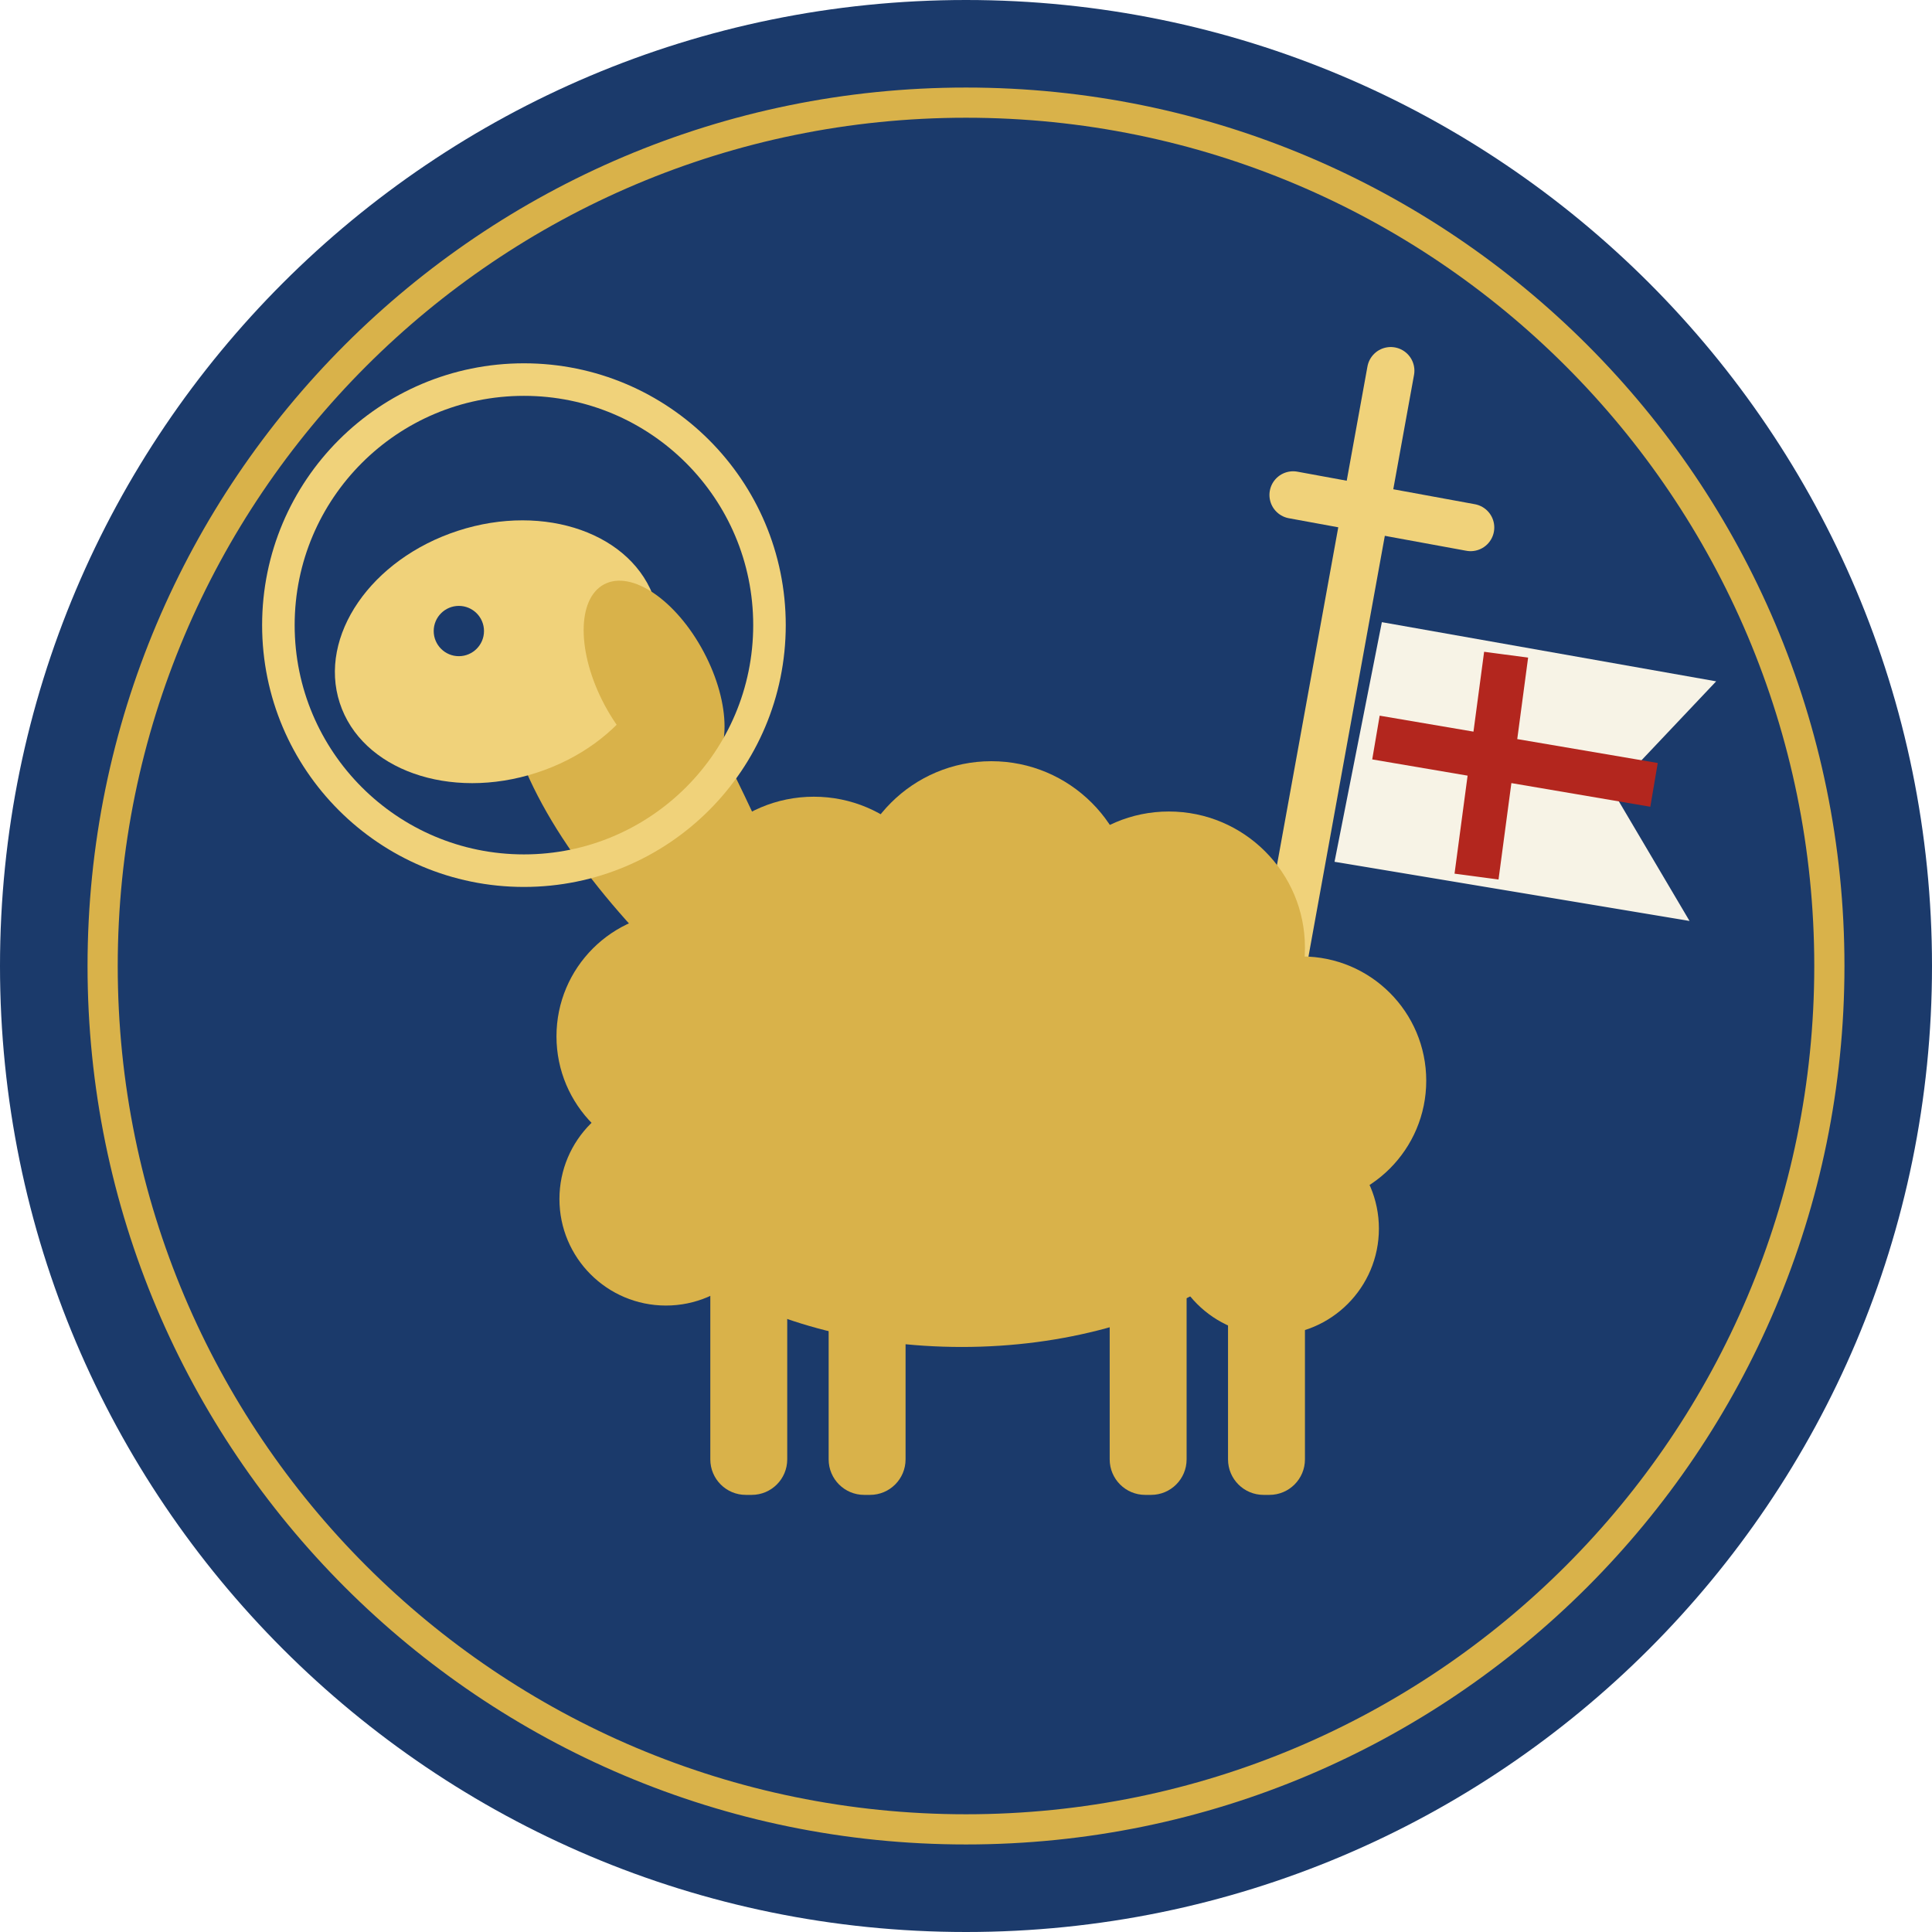
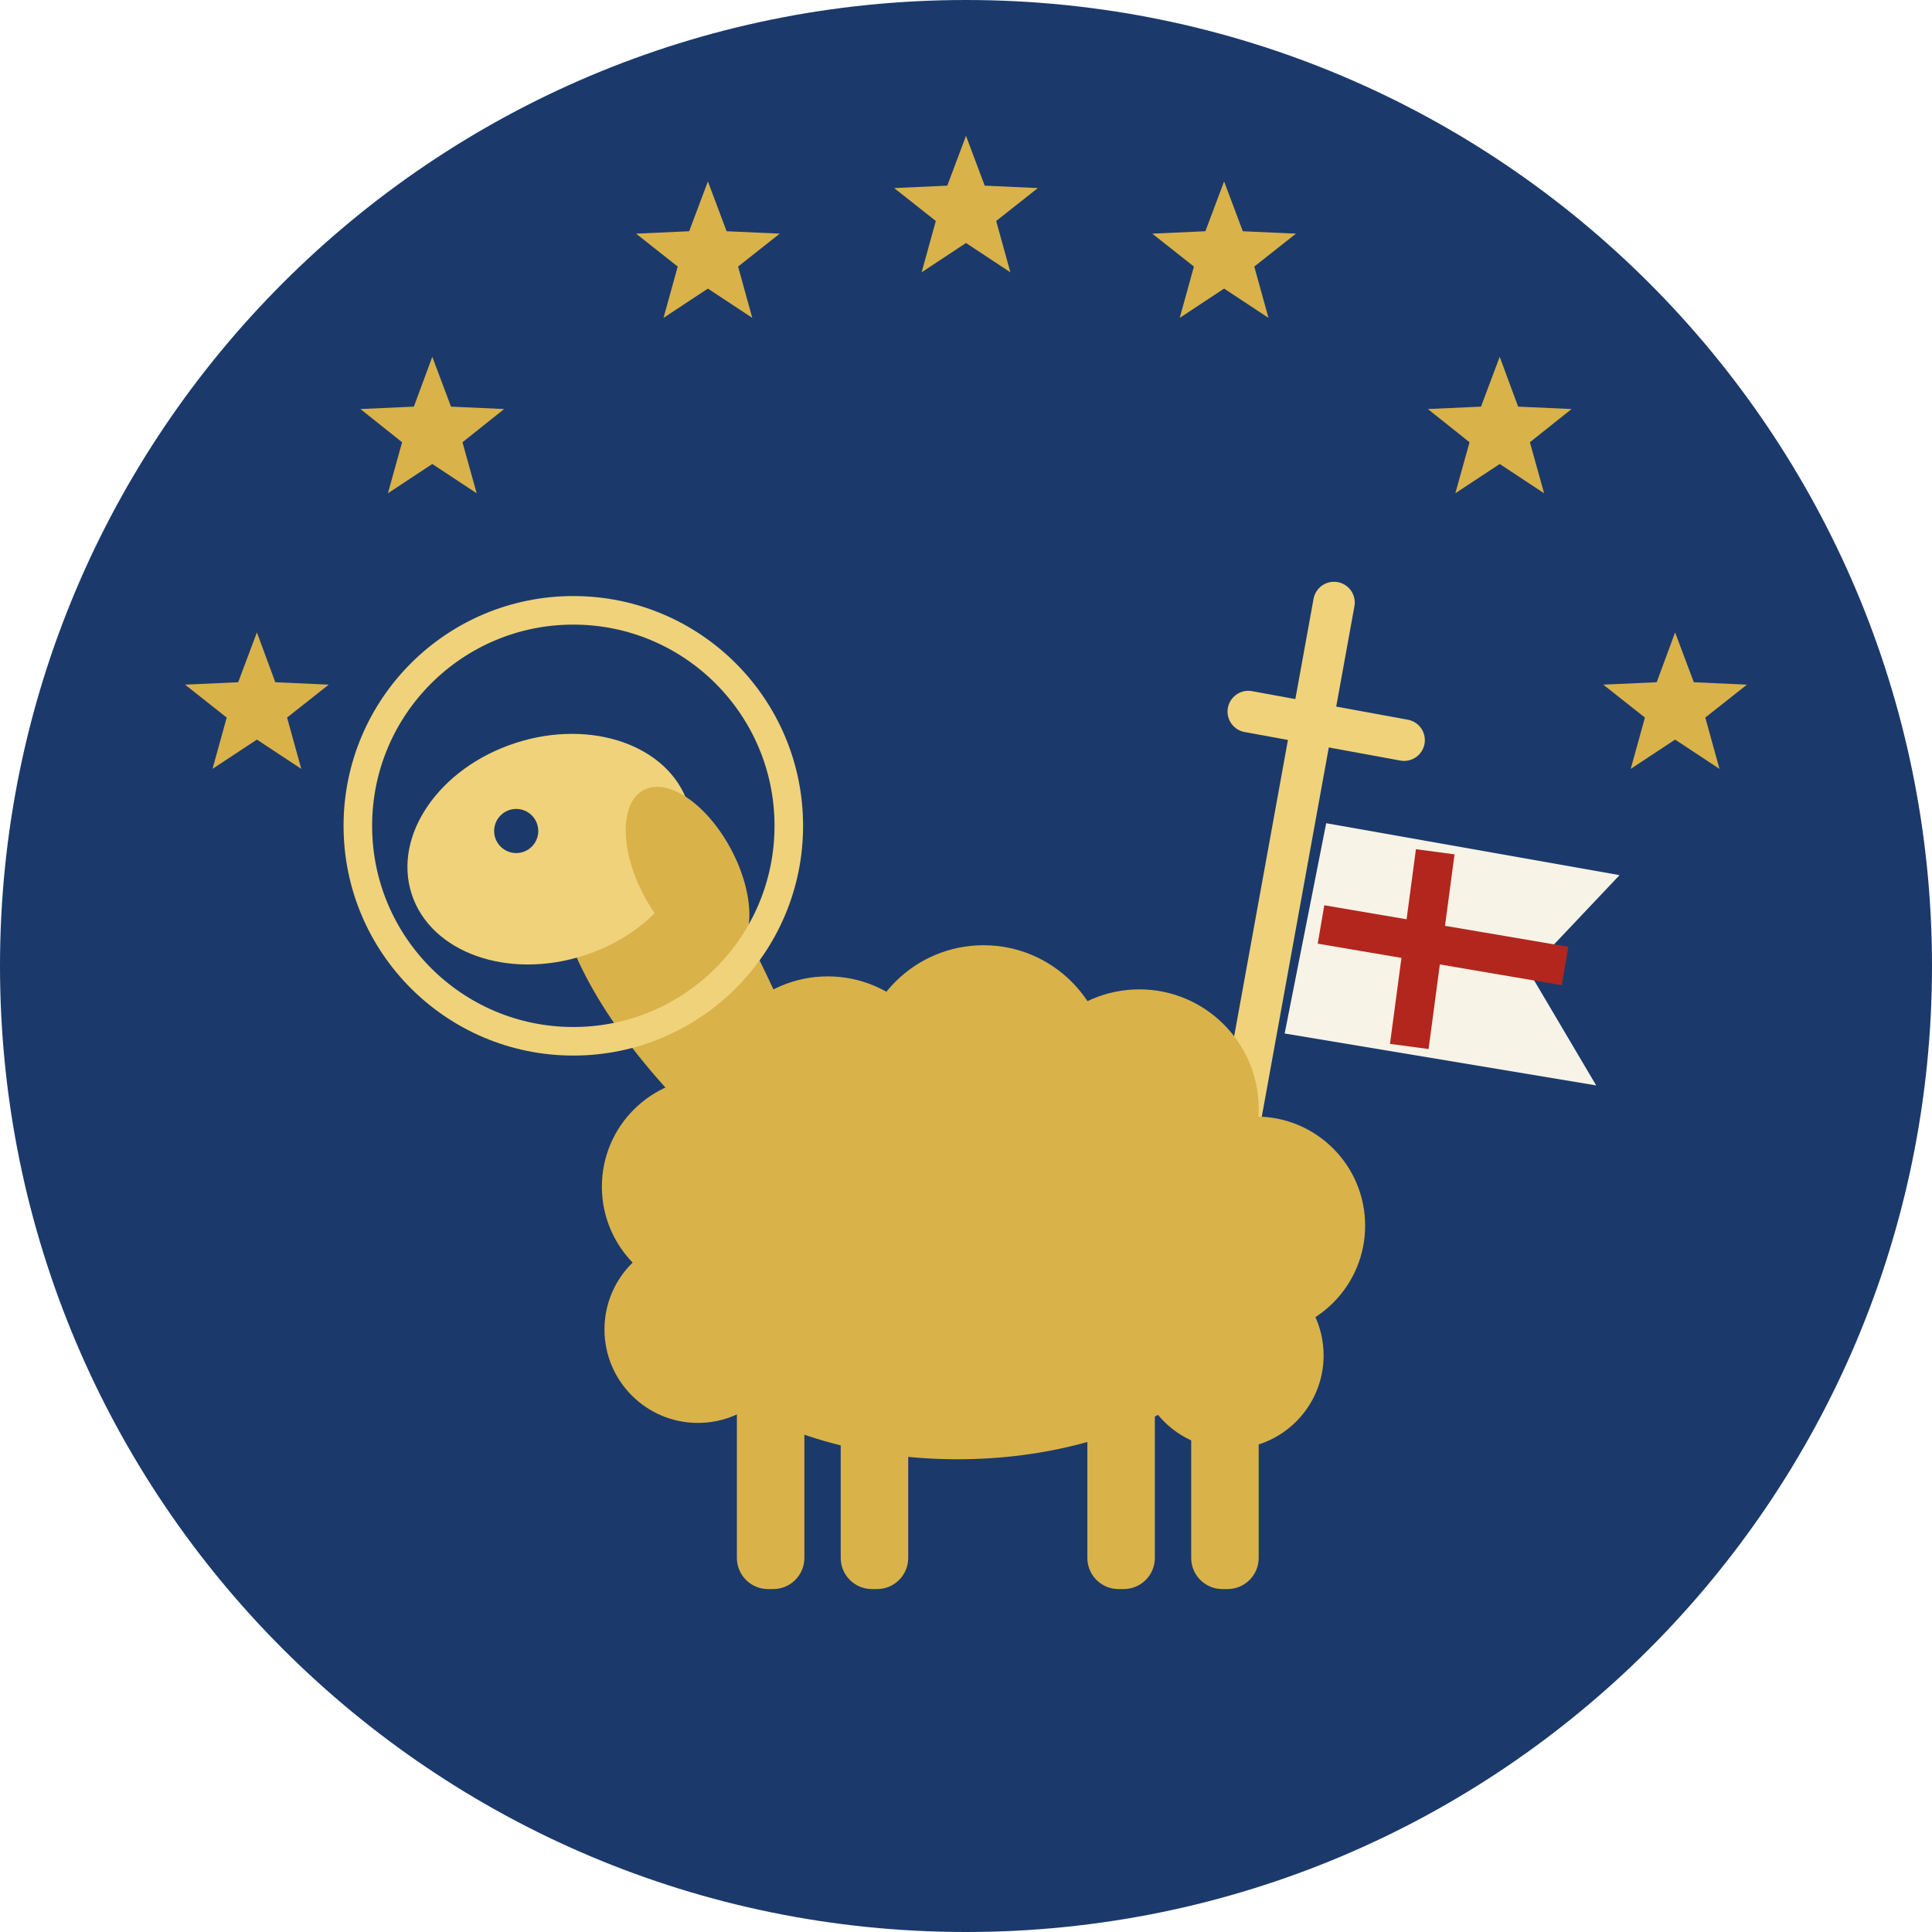
<svg xmlns="http://www.w3.org/2000/svg" width="512" height="512" viewBox="0 0 64 64">
  <circle cx="32" cy="32" r="32" fill="#1b3a6b" />
-   <circle cx="32" cy="32" r="28.6" fill="none" stroke="#d9b24a" stroke-width="1" />
-   <g transform="translate(0.5 1.5) scale(0.98)">
+   <polygon points="8.51,20.95 9.12,22.60 10.89,22.68 9.51,23.77 9.98,25.47 8.51,24.50 7.04,25.47 7.51,23.77 6.13,22.68 7.89,22.60" fill="#d9b24a" />
+   <polygon points="14.32,11.82 14.94,13.47 16.70,13.55 15.32,14.65 15.79,16.34 14.32,15.37 12.85,16.34 13.32,14.65 11.94,13.55 13.71,13.47" fill="#d9b24a" />
+   <polygon points="23.45,6.01 24.07,7.66 25.83,7.74 24.45,8.83 24.92,10.53 23.45,9.56 21.98,10.53 22.45,8.83 21.07,7.74 22.83,7.66" fill="#d9b24a" />
+   <polygon points="32.00,4.50 32.62,6.15 34.38,6.23 33.00,7.32 33.47,9.02 32.00,8.05 30.53,9.02 31.00,7.32 29.62,6.23 31.38,6.15" fill="#d9b24a" />
+   <polygon points="40.55,6.01 41.17,7.66 42.93,7.74 41.55,8.83 42.02,10.53 40.55,9.56 39.08,10.53 39.55,8.83 38.17,7.74 39.93,7.66" fill="#d9b24a" />
+   <polygon points="49.68,11.82 50.29,13.47 52.06,13.55 50.68,14.65 51.15,16.34 49.68,15.37 48.21,16.34 48.68,14.65 47.30,13.55 49.06,13.47" fill="#d9b24a" />
+   <polygon points="55.49,20.95 56.11,22.60 57.87,22.68 56.49,23.77 56.96,25.47 55.49,24.50 54.02,25.47 54.49,23.77 53.11,22.68 54.88,22.60" fill="#d9b24a" />
+   <g transform="translate(4.2 10.5) scale(0.86)">
    <line x1="41.6" y1="38" x2="46.5" y2="11" stroke="#f0d27a" stroke-width="1.6" stroke-linecap="round" />
    <line x1="43.2" y1="15.2" x2="49.2" y2="16.3" stroke="#f0d27a" stroke-width="1.6" stroke-linecap="round" />
    <path d="M46.2 19.5 L57.5 21.5 L54 25.2 L56.6 29.6 L44.6 27.6 Z" fill="#f7f3e6" />
    <path d="M50.4 20.6 L49.4 28.1 M46 23.4 L55.4 25" stroke="#b3261e" stroke-width="1.5" fill="none" />
    <rect x="23.5" y="40" width="2.6" height="9" rx="1.2" fill="#d9b24a" />
    <rect x="27.5" y="40" width="2.6" height="9" rx="1.2" fill="#d9b24a" />
    <rect x="37" y="40" width="2.6" height="9" rx="1.2" fill="#d9b24a" />
    <rect x="41" y="40" width="2.6" height="9" rx="1.2" fill="#d9b24a" />
    <ellipse cx="32" cy="36" rx="12.5" ry="8" fill="#d9b24a" />
    <circle cx="22.5" cy="33.5" r="4.2" fill="#d9b24a" />
    <circle cx="27" cy="30" r="4.6" fill="#d9b24a" />
    <circle cx="33" cy="29" r="4.8" fill="#d9b24a" />
    <circle cx="39" cy="30.5" r="4.6" fill="#d9b24a" />
    <circle cx="43.5" cy="35" r="4.2" fill="#d9b24a" />
    <circle cx="42.5" cy="40" r="3.6" fill="#d9b24a" />
    <circle cx="22" cy="39" r="3.6" fill="#d9b24a" />
    <path d="M22 31 C19 28 17 25 16.5 22 L23 22 C24.5 25 26 28 27 31 Z" fill="#d9b24a" />
    <ellipse cx="16.3" cy="20.5" rx="5.6" ry="4.3" transform="rotate(-18 16.3 20.5)" fill="#f0d27a" />
    <ellipse cx="21.6" cy="21.4" rx="1.9" ry="3.6" transform="rotate(-28 21.6 21.4)" fill="#d9b24a" />
    <circle cx="15" cy="19.8" r=".85" fill="#1b3a6b" />
    <circle cx="17.2" cy="19.6" r="8.3" fill="none" stroke="#f0d27a" stroke-width="1.1" />
  </g>
</svg>
